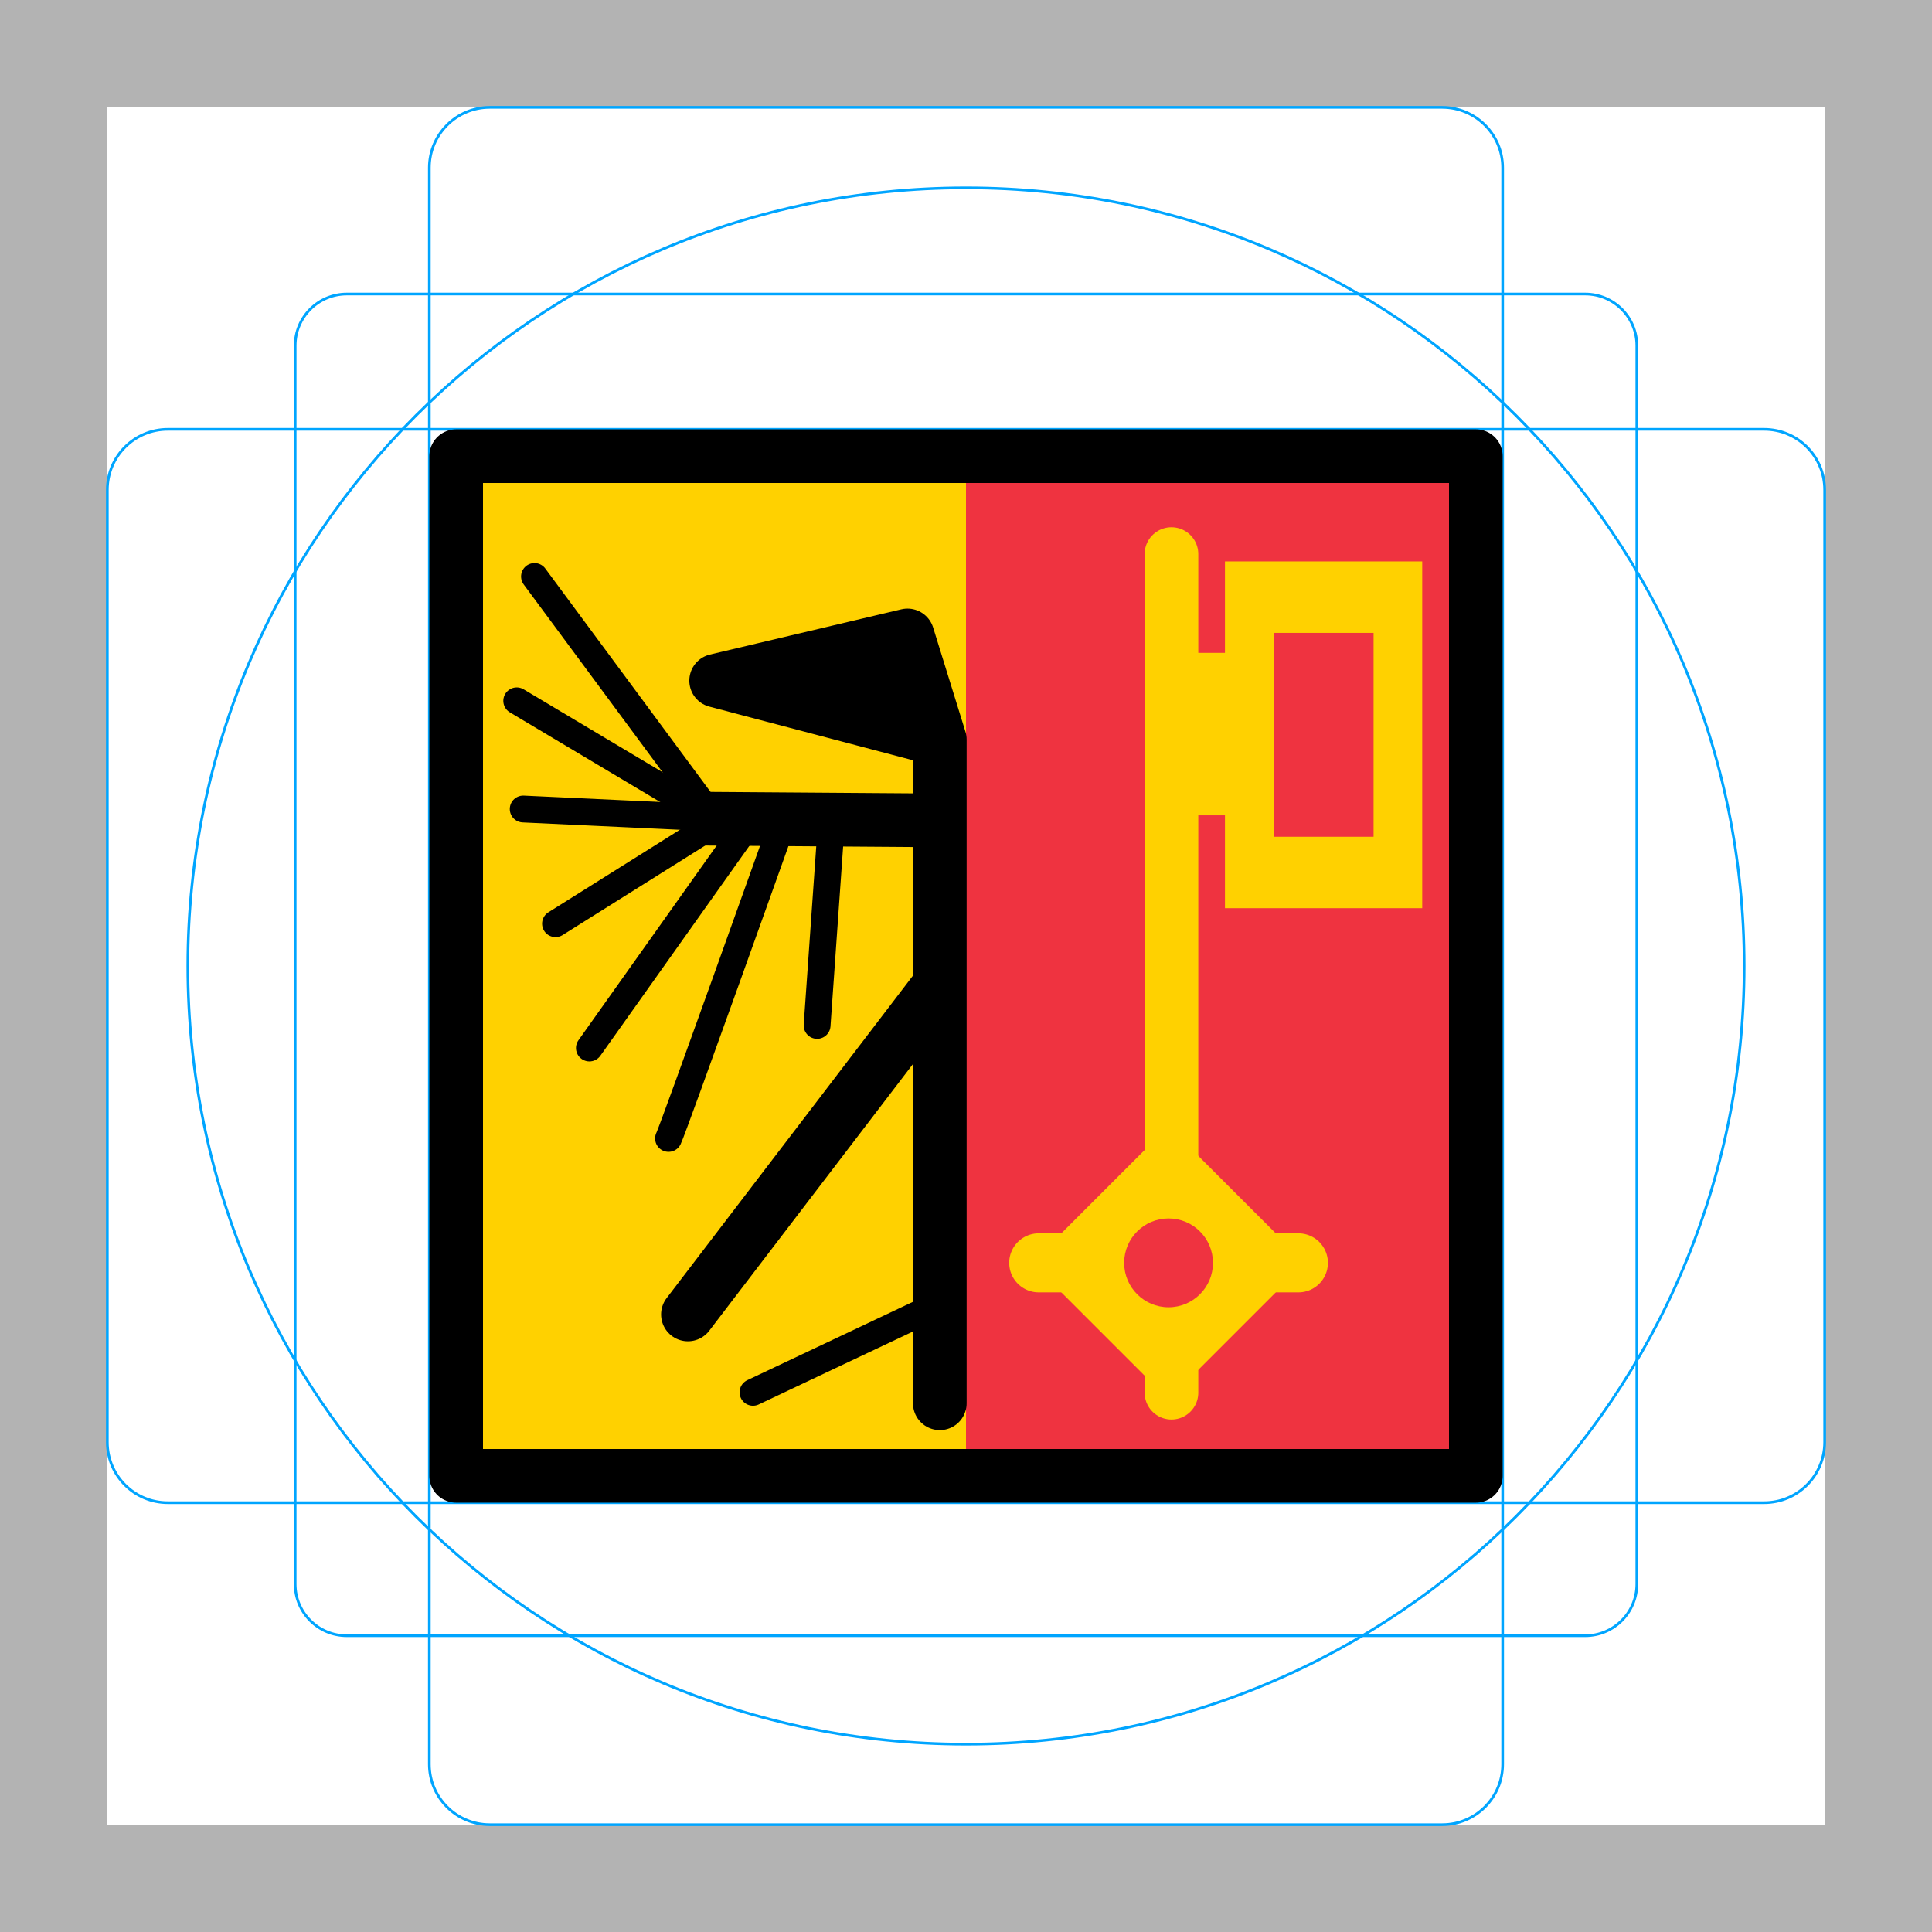
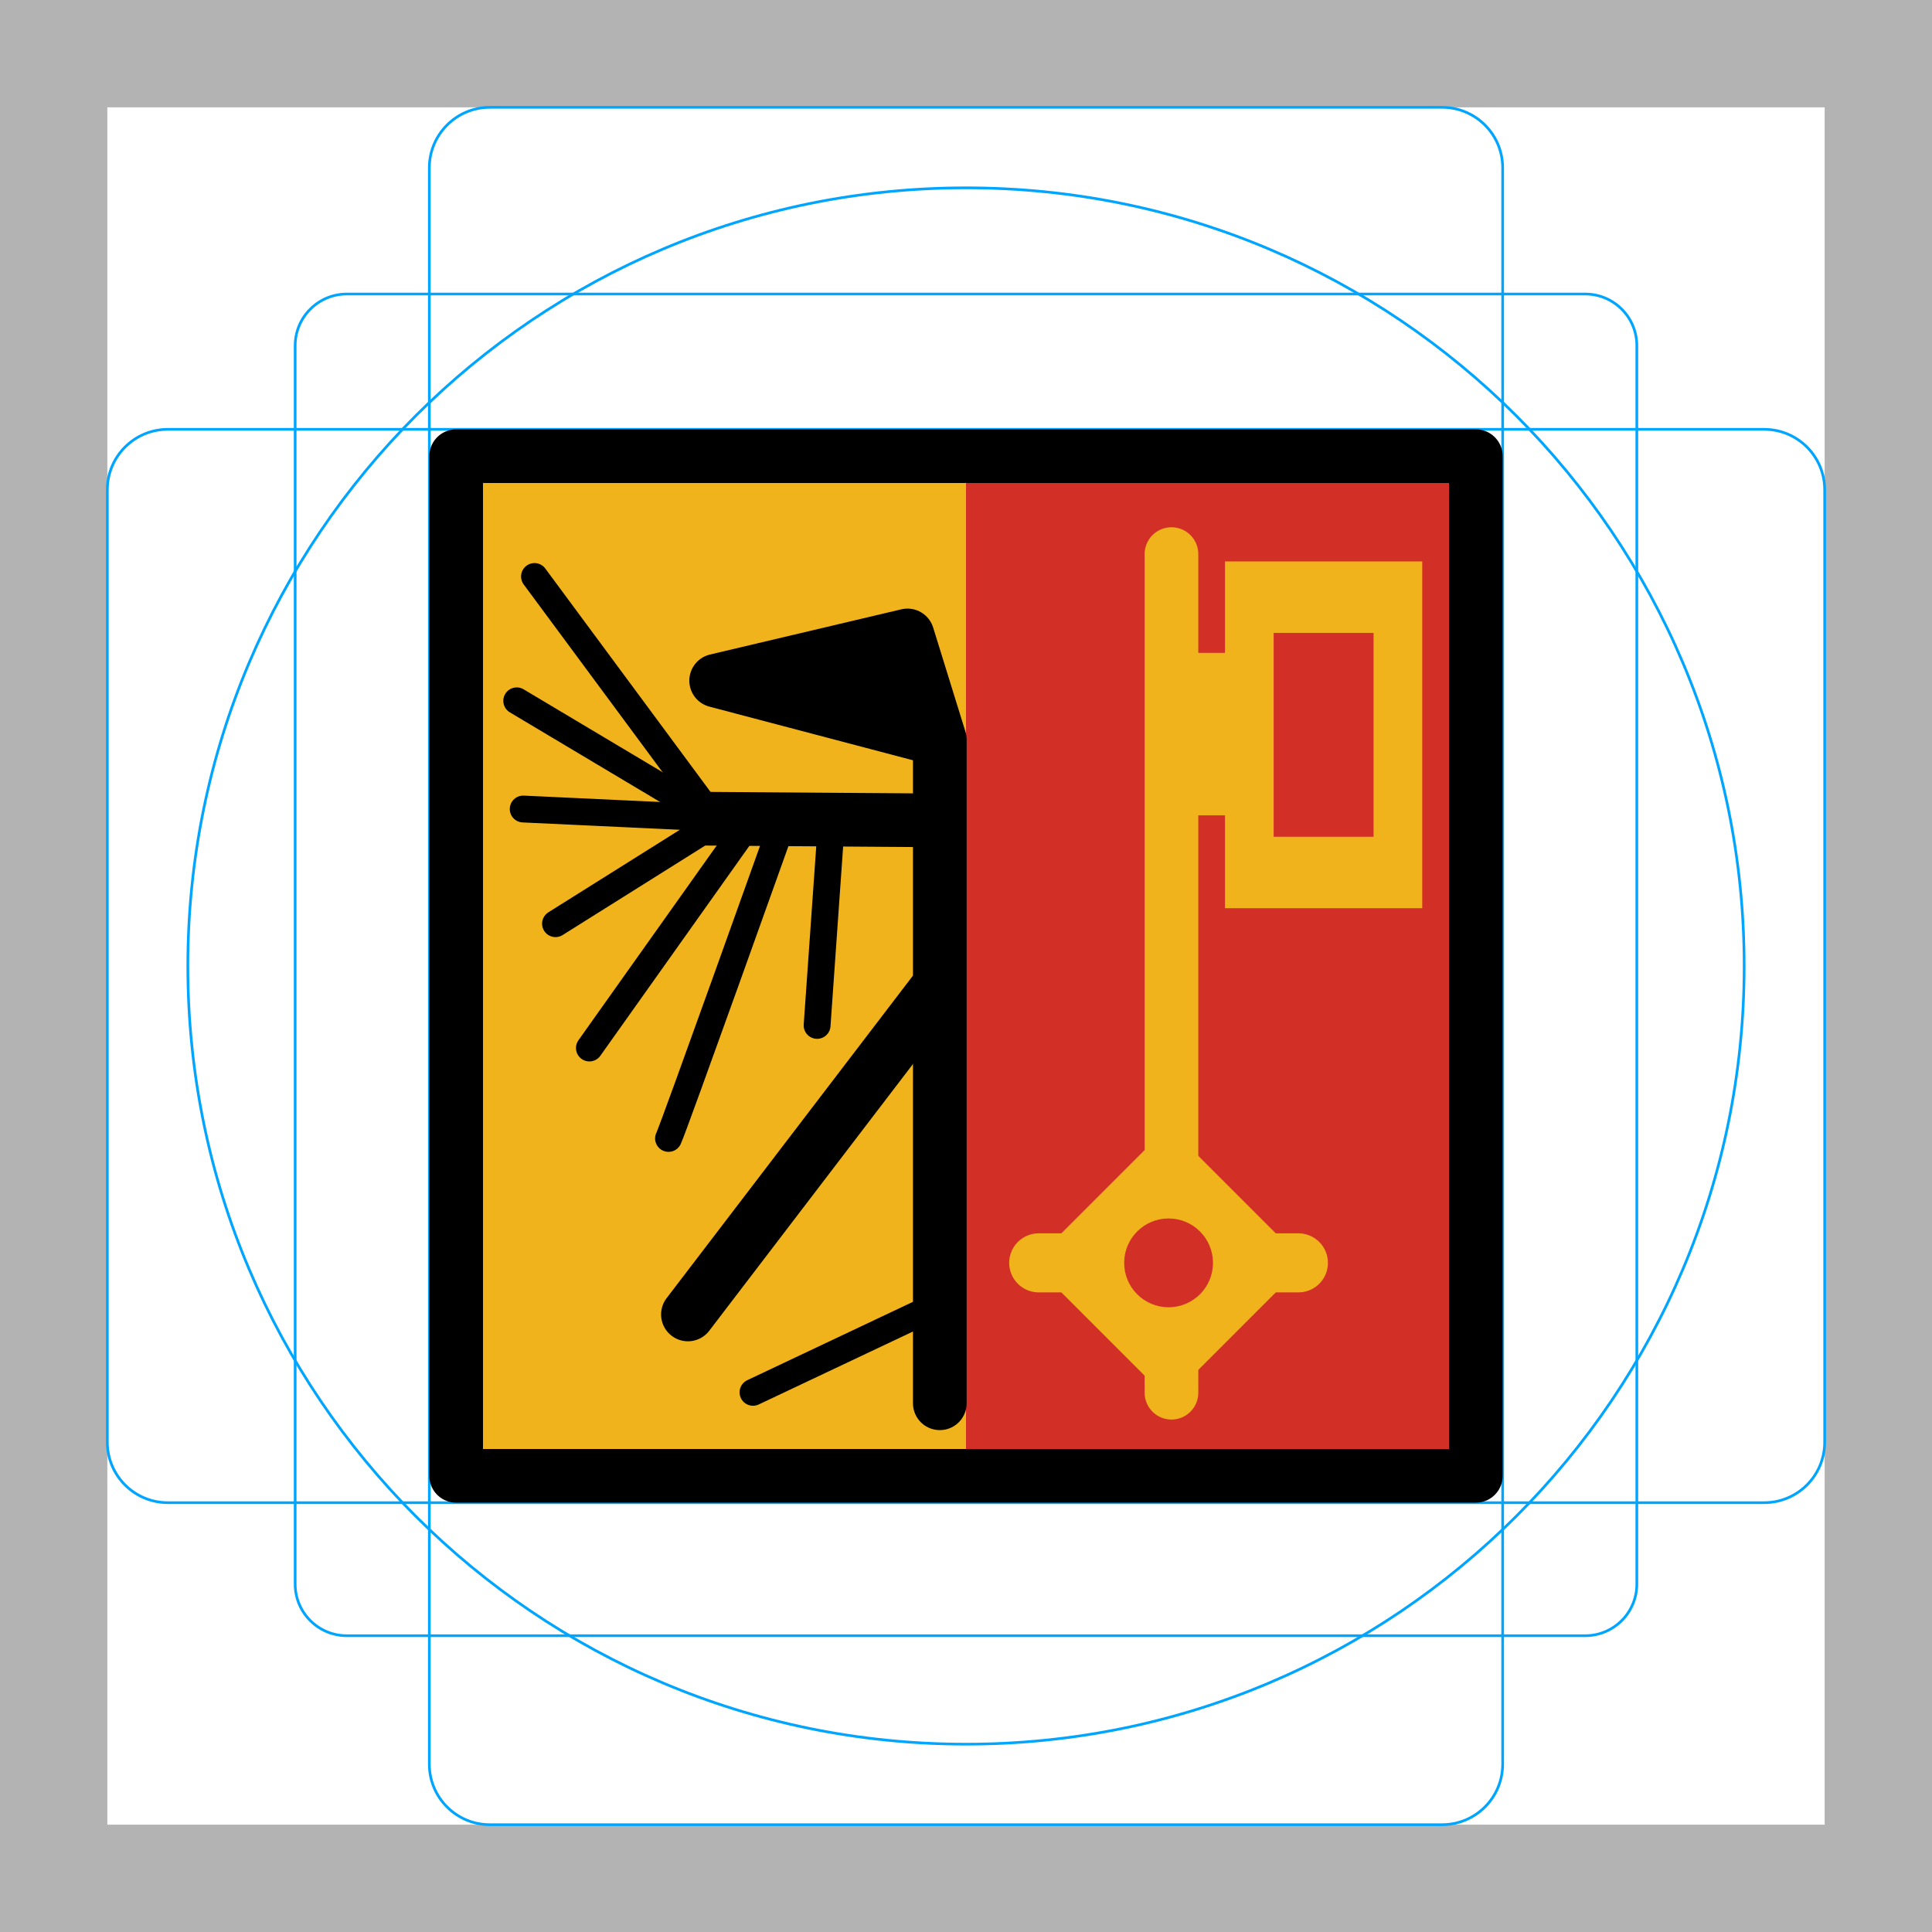
<svg xmlns="http://www.w3.org/2000/svg" id="emoji" viewBox="0 0 72 72" version="1.1">
  <g id="grid">
    <path fill="#b3b3b3" d="M68,4V68H4V4H68m4-4H0V72H72V0Z" />
    <path fill="none" stroke="#00a5ff" stroke-miterlimit="10" stroke-width="0.1" d="m12.923 10.958h46.154a1.923 1.923 0 0 1 1.923 1.923v46.154a1.923 1.923 0 0 1-1.923 1.923h-46.154a1.923 1.923 0 0 1-1.923-1.923v-46.154a1.923 1.923 0 0 1 1.923-1.923z" />
    <rect x="16" y="4" rx="2.254" ry="2.254" width="40" height="64" fill="none" stroke="#00a5ff" stroke-miterlimit="10" stroke-width="0.1" />
    <rect x="16" y="4" rx="2.254" ry="2.254" width="40" height="64" transform="translate(72) rotate(90)" fill="none" stroke="#00a5ff" stroke-miterlimit="10" stroke-width="0.1" />
    <circle cx="36" cy="36" r="29" fill="none" stroke="#00a5ff" stroke-miterlimit="10" stroke-width="0.1" />
  </g>
  <g id="color">
-     <rect x="17" y="17" width="19" height="38" fill="#ffd100" stroke-width=".554" />
-     <rect x="36" y="17" width="19" height="38" fill="#ef3340" stroke-width=".554" />
+     <rect x="17" y="17" width="19" height="38" fill="#f1b31c" stroke-width=".554" />
+     <rect x="36" y="17" width="19" height="38" fill="#d22f27" stroke-width=".554" />
    <g>
      <path stroke="#000" stroke-linecap="round" stroke-linejoin="round" stroke-width="2" d="m35.024 52.296v-24.734l-8.335-2.196 7.131-1.685 1.204 3.882" />
      <path fill="none" stroke="#000" stroke-linecap="round" stroke-linejoin="round" stroke-width="2" d="m34.663 30.571-8.365-0.06" />
      <path fill="none" stroke="#000" stroke-linecap="round" stroke-linejoin="round" d="m19.919 21.484 6.499 8.786" />
      <path fill="none" stroke="#000" stroke-linecap="round" stroke-linejoin="round" d="m30.451 38.214 0.542-7.703" />
      <path fill="none" stroke="#000" stroke-linecap="round" stroke-linejoin="round" d="m24.914 42.426c0.181-0.361 4.152-11.494 4.152-11.494" />
      <path fill="none" stroke="#000" stroke-linecap="round" stroke-linejoin="round" d="m21.965 39.056 5.597-7.883" />
      <path fill="none" stroke="#000" stroke-linecap="round" stroke-linejoin="round" d="m20.702 34.423 5.657-3.551" />
      <path fill="none" stroke="#000" stroke-linecap="round" stroke-linejoin="round" d="m19.498 30.15 6.439 0.301" />
      <path fill="none" stroke="#000" stroke-linecap="round" stroke-linejoin="round" d="m19.257 26.118 6.86 4.092" />
      <path fill="none" stroke="#000" stroke-linecap="round" stroke-linejoin="round" stroke-width="2" d="m34.784 37.01-9.147 11.976" />
      <path fill="none" stroke="#000" stroke-linecap="round" stroke-linejoin="round" d="m34.765 48.718-6.703 3.17" />
    </g>
    <g>
-       <path fill="#ffd100" stroke="#ffd100" stroke-linecap="round" stroke-linejoin="round" stroke-width="2" d="m43.657 20.649v31.253z" />
-       <path fill="#ffd100" stroke="#ffd100" stroke-linecap="round" stroke-linejoin="round" stroke-width="2.201" d="m48.387 47.063h-9.677z" />
-       <rect x="45.651" y="20.923" width="7.351" height="12.923" fill="#ffd100" />
-       <rect x="44.254" y="24.33" width="1.71" height="6.055" fill="#ffd100" />
-       <rect x="61.122" y="-0.465" width="5.9" height="5.9" transform="rotate(45)" fill="#ffd100" stroke="#ffd100" stroke-linecap="round" stroke-linejoin="round" stroke-width="1.307" />
-       <circle cx="43.549" cy="47.063" r="1.655" fill="#ef3340" />
-       <rect x="47.465" y="23.586" width="3.724" height="7.598" fill="#ef3340" />
+       <path fill="#f1b31c" stroke="#f1b31c" stroke-linecap="round" stroke-linejoin="round" stroke-width="2" d="m43.657 20.649v31.253z" />
+       <path fill="#f1b31c" stroke="#f1b31c" stroke-linecap="round" stroke-linejoin="round" stroke-width="2.201" d="m48.387 47.063h-9.677z" />
+       <rect x="45.651" y="20.923" width="7.351" height="12.923" fill="#f1b31c" />
+       <rect x="44.254" y="24.33" width="1.71" height="6.055" fill="#f1b31c" />
+       <rect x="61.122" y="-0.465" width="5.9" height="5.9" transform="rotate(45)" fill="#f1b31c" stroke="#f1b31c" stroke-linecap="round" stroke-linejoin="round" stroke-width="1.307" />
+       <circle cx="43.549" cy="47.063" r="1.655" fill="#d22f27" />
+       <rect x="47.465" y="23.586" width="3.724" height="7.598" fill="#d22f27" />
    </g>
  </g>
  <g id="line">
    <rect x="17" y="17" width="38" height="38" fill="none" stroke="#000" stroke-linecap="round" stroke-linejoin="round" stroke-width="2" />
  </g>
</svg>
